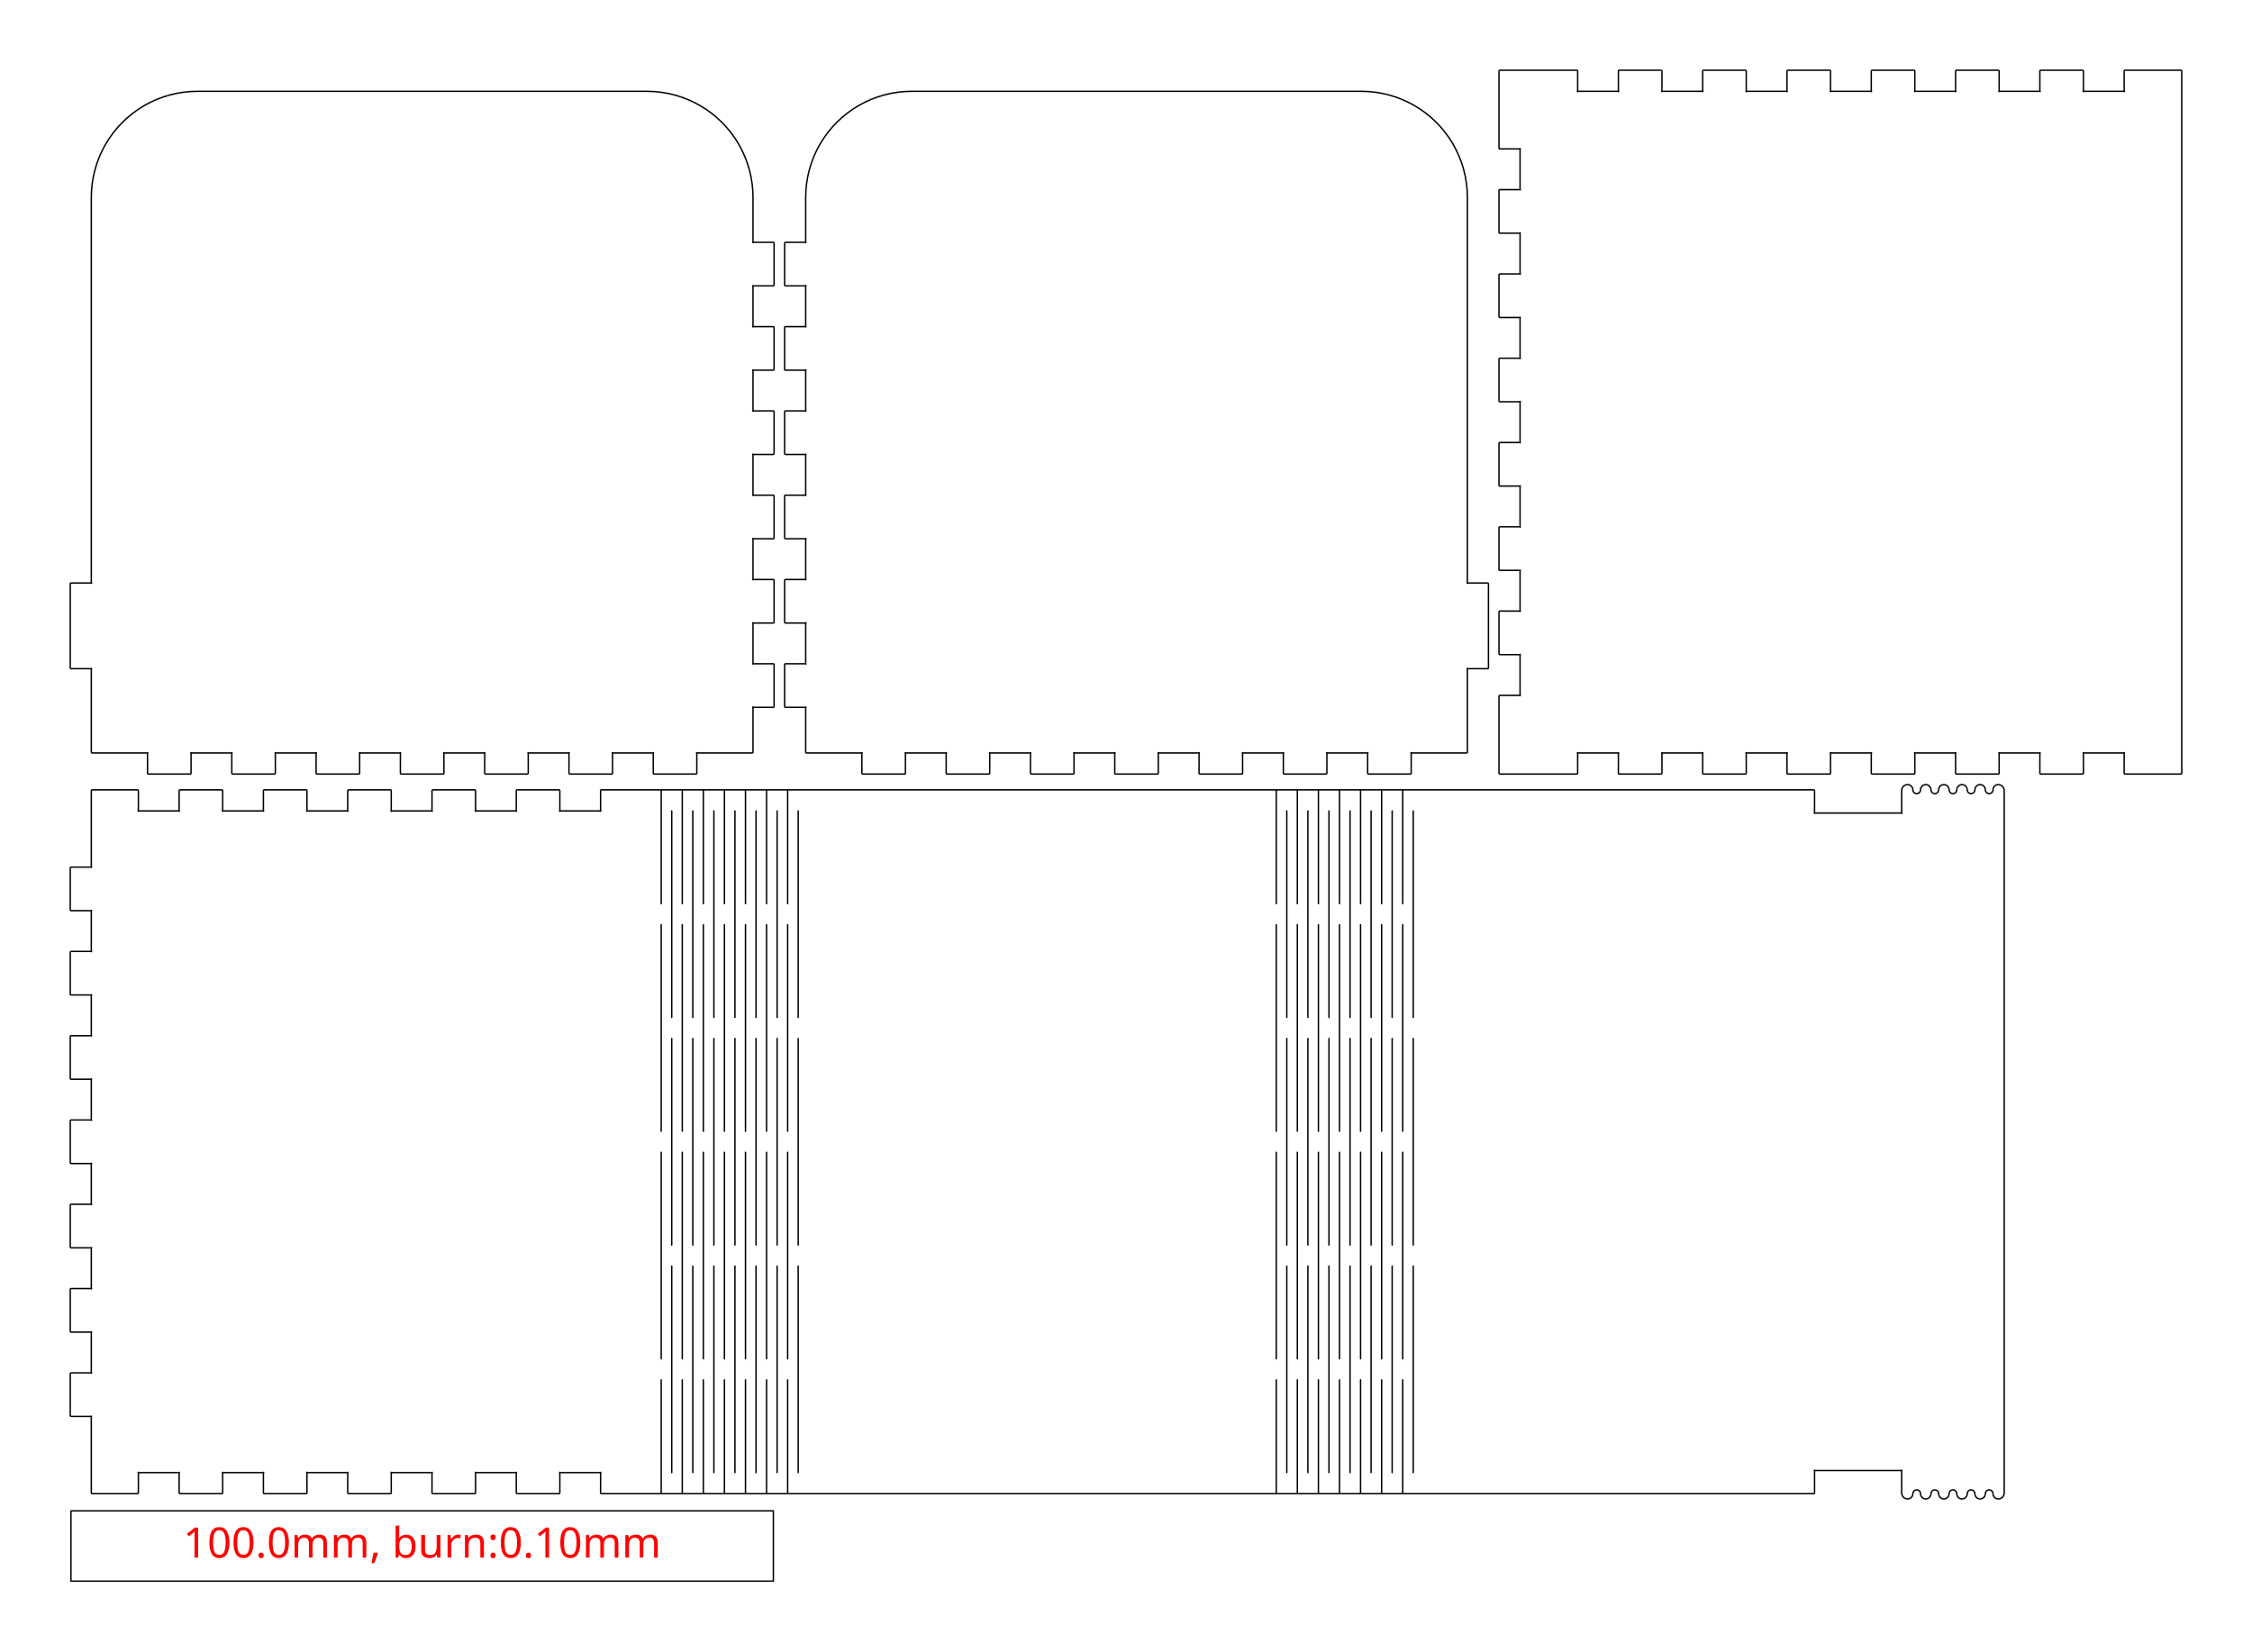
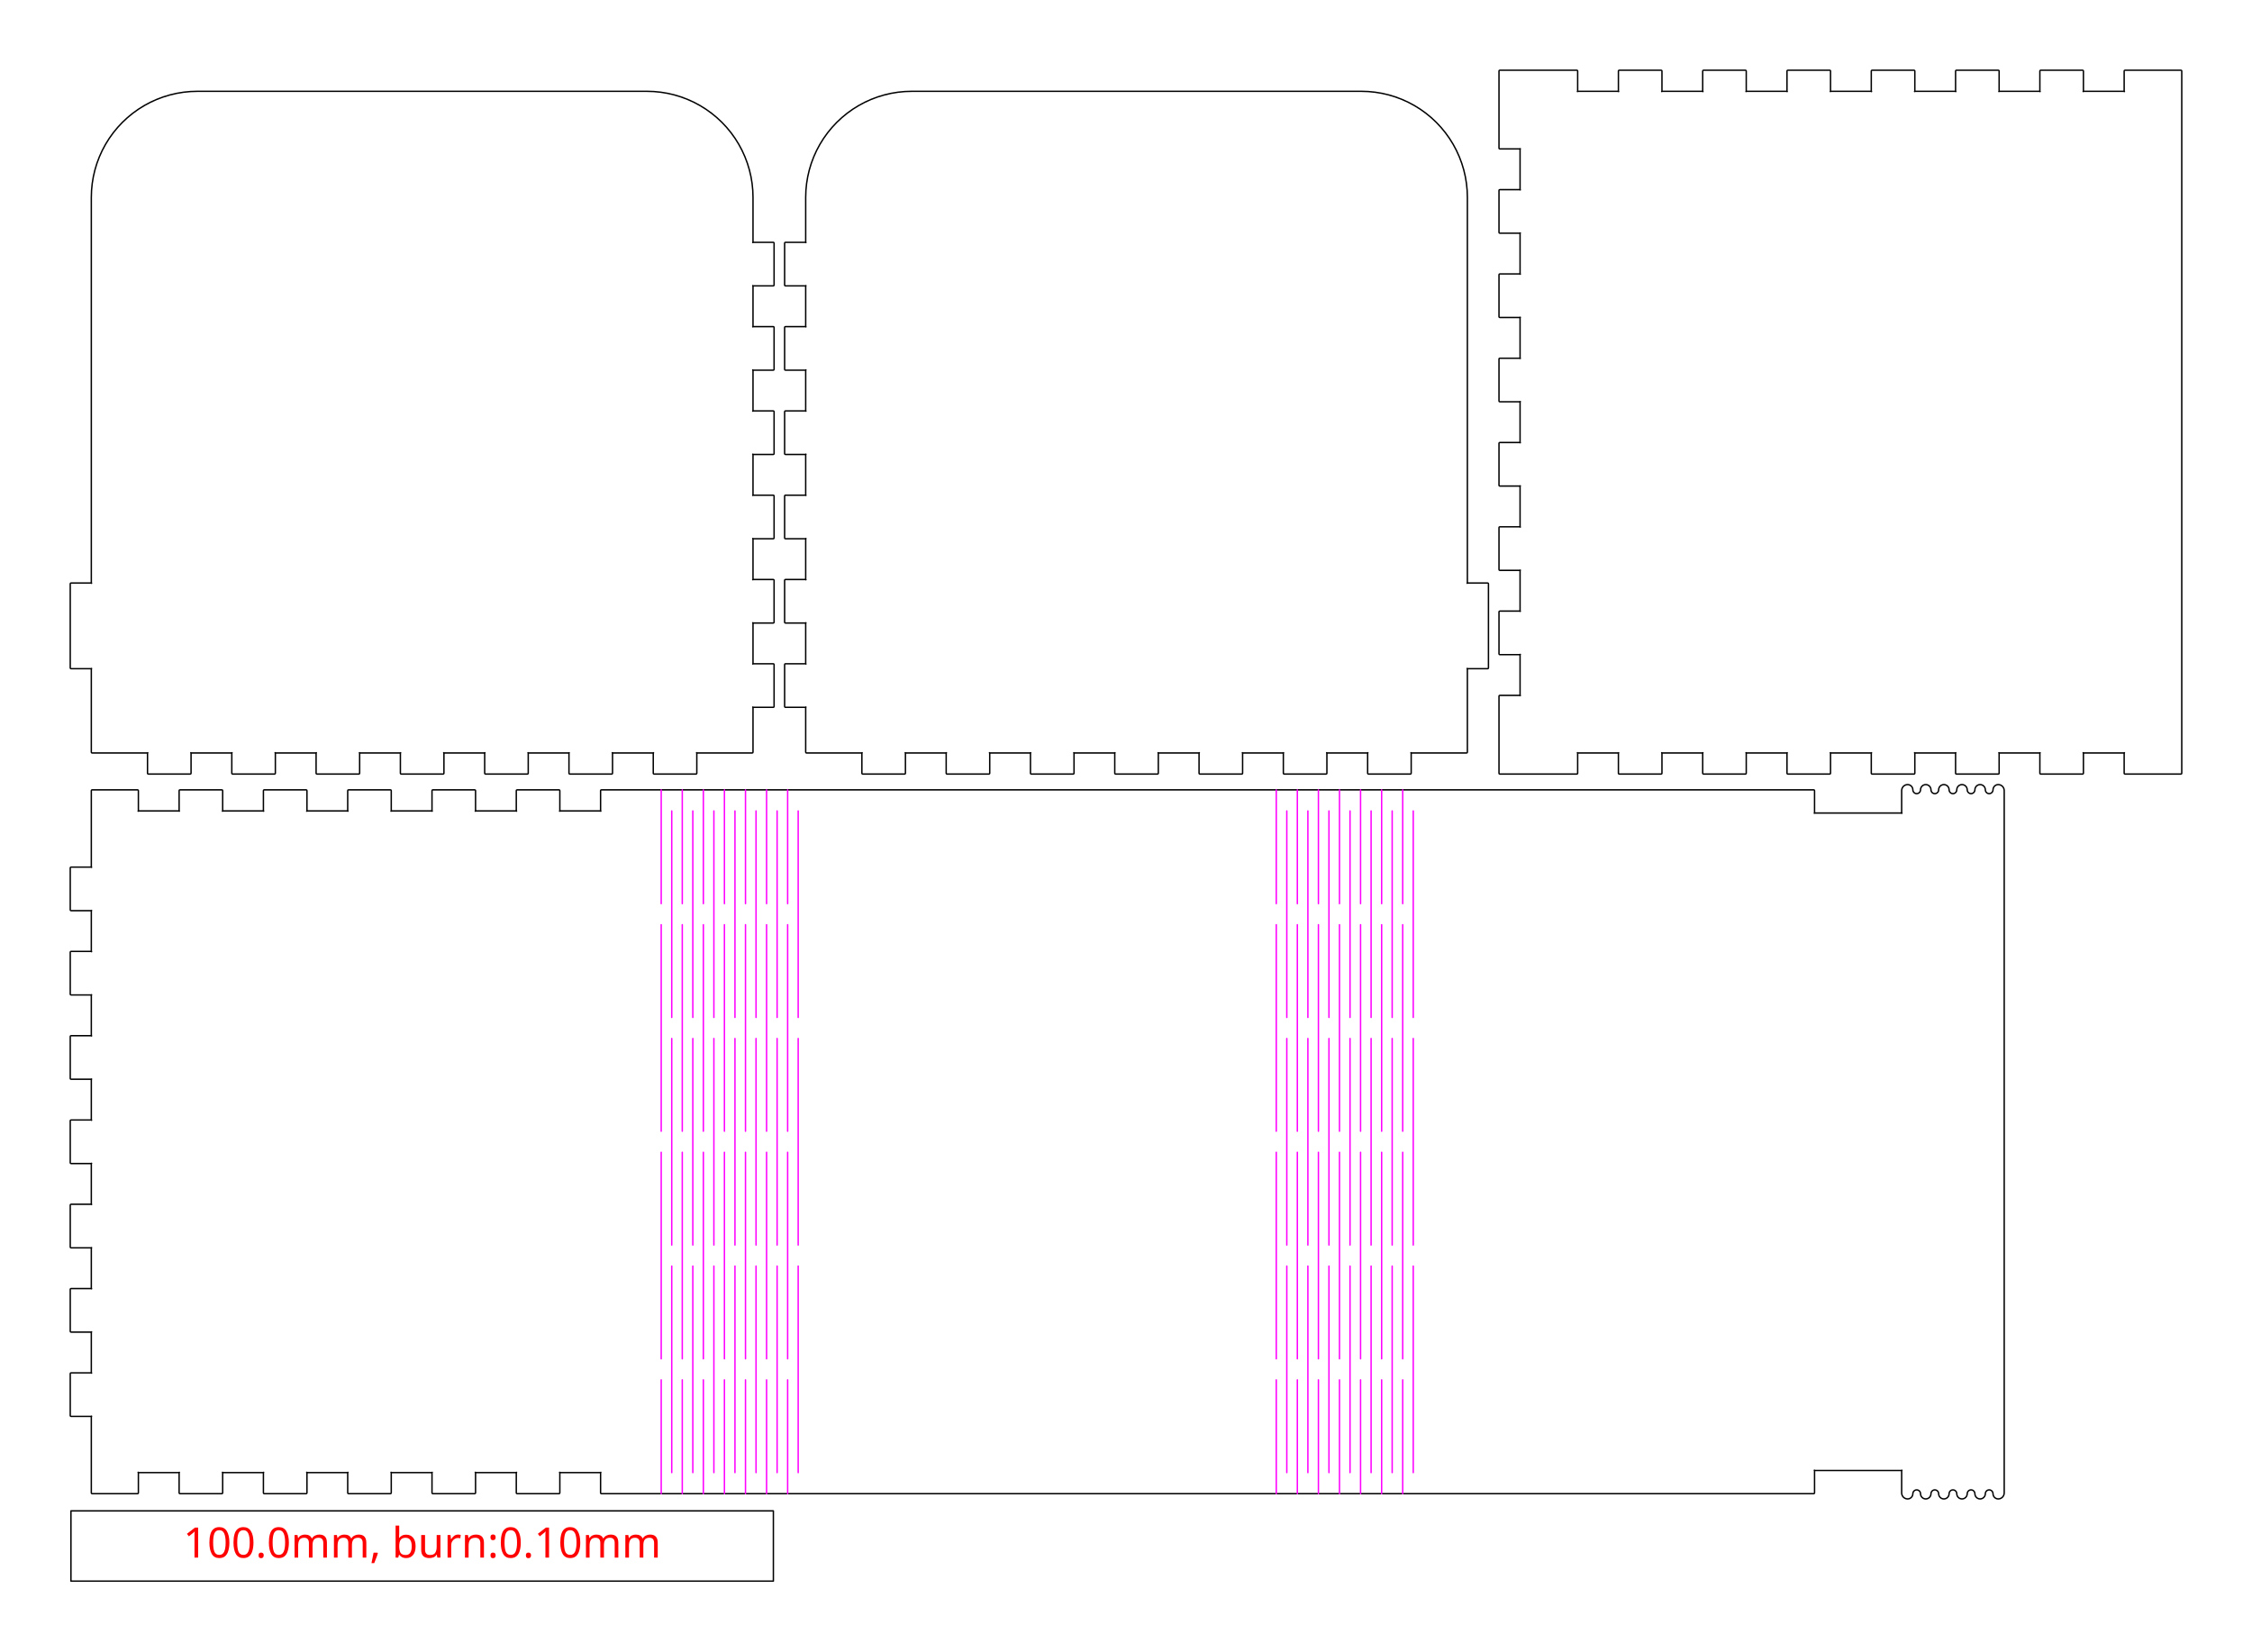
<svg xmlns="http://www.w3.org/2000/svg" height="235.10mm" viewBox="0.0 0.0 320.60 235.10" width="320.60mm">
  <g id="p-0" style="fill:none;stroke-linecap:round;stroke-linejoin:round;">
    <path d="M 10.100 225.100 H 110.100 V 215.100 H 10.100 V 225.100 Z" stroke="rgb(0,0,0)" stroke-width="0.20" />
    <text dominant-baseline="hanging" font-size="6px" style="font-family: sans-serif ; font-weight: normal; font-style: normal; fill: rgb(255,0,0)" text-anchor="middle" transform="matrix( 1.000 0.000 0.000 1.000 60.100 217.100 )">100.0mm, burn:0.10mm</text>
  </g>
  <g id="p-1" style="fill:none;stroke-linecap:round;stroke-linejoin:round;">
    <path d="M 13.100 212.650 H 19.600 C 19.655 212.650 19.700 212.605 19.700 212.550 V 209.650 C 19.700 209.550 19.600 209.650 19.700 209.650 H 25.500 C 25.600 209.650 25.500 209.550 25.500 209.650 V 212.550 C 25.500 212.605 25.545 212.650 25.600 212.650 H 31.600 C 31.655 212.650 31.700 212.605 31.700 212.550 V 209.650 C 31.700 209.550 31.600 209.650 31.700 209.650 H 37.500 C 37.600 209.650 37.500 209.550 37.500 209.650 V 212.550 C 37.500 212.605 37.545 212.650 37.600 212.650 H 43.600 C 43.655 212.650 43.700 212.605 43.700 212.550 V 209.650 C 43.700 209.550 43.600 209.650 43.700 209.650 H 49.500 C 49.600 209.650 49.500 209.550 49.500 209.650 V 212.550 C 49.500 212.605 49.545 212.650 49.600 212.650 H 55.600 C 55.655 212.650 55.700 212.605 55.700 212.550 V 209.650 C 55.700 209.550 55.600 209.650 55.700 209.650 H 61.500 C 61.600 209.650 61.500 209.550 61.500 209.650 V 212.550 C 61.500 212.605 61.545 212.650 61.600 212.650 H 67.600 C 67.655 212.650 67.700 212.605 67.700 212.550 V 209.650 C 67.700 209.550 67.600 209.650 67.700 209.650 H 73.500 C 73.600 209.650 73.500 209.550 73.500 209.650 V 212.550 C 73.500 212.605 73.545 212.650 73.600 212.650 H 79.600 C 79.655 212.650 79.700 212.605 79.700 212.550 V 209.650 C 79.700 209.550 79.600 209.650 79.700 209.650 H 85.500 C 85.600 209.650 85.500 209.550 85.500 209.650 V 212.550 C 85.500 212.605 85.545 212.650 85.600 212.650 H 92.100 H 115.662 H 179.662 H 203.224 H 258.224 C 258.279 212.650 258.324 212.605 258.324 212.550 V 209.350 C 258.324 209.250 258.224 209.350 258.324 209.350 H 270.724 C 270.824 209.350 270.724 209.250 270.724 209.350 V 212.550 C 270.724 212.699 270.763 212.846 270.838 212.975 C 270.912 213.104 271.020 213.212 271.149 213.286 C 271.278 213.361 271.425 213.400 271.574 213.400 C 271.705 213.400 271.833 213.366 271.946 213.300 C 272.060 213.235 272.154 213.141 272.219 213.028 C 272.284 212.914 272.319 212.786 272.319 212.655 C 272.319 212.559 272.344 212.465 272.392 212.382 C 272.440 212.300 272.509 212.231 272.591 212.183 C 272.674 212.135 272.768 212.110 272.864 212.110 C 272.960 212.110 273.054 212.135 273.136 212.183 C 273.219 212.231 273.288 212.300 273.336 212.382 C 273.384 212.465 273.409 212.559 273.409 212.655 C 273.409 212.786 273.443 212.914 273.509 213.028 C 273.574 213.141 273.668 213.235 273.781 213.300 C 273.895 213.366 274.023 213.400 274.154 213.400 C 274.285 213.400 274.413 213.366 274.526 213.300 C 274.640 213.235 274.734 213.141 274.799 213.028 C 274.864 212.914 274.899 212.786 274.899 212.655 C 274.899 212.559 274.924 212.465 274.972 212.382 C 275.020 212.300 275.089 212.231 275.171 212.183 C 275.254 212.135 275.348 212.110 275.444 212.110 C 275.540 212.110 275.634 212.135 275.716 212.183 C 275.799 212.231 275.868 212.300 275.916 212.383 C 275.964 212.465 275.989 212.559 275.989 212.655 C 275.989 212.786 276.023 212.914 276.089 213.028 C 276.154 213.141 276.248 213.235 276.361 213.300 C 276.475 213.366 276.603 213.400 276.734 213.400 C 276.865 213.400 276.993 213.366 277.106 213.300 C 277.220 213.235 277.314 213.141 277.379 213.028 C 277.444 212.914 277.479 212.786 277.479 212.655 C 277.479 212.559 277.504 212.465 277.552 212.383 C 277.600 212.300 277.669 212.231 277.751 212.183 C 277.834 212.135 277.928 212.110 278.024 212.110 C 278.120 212.110 278.214 212.135 278.296 212.183 C 278.379 212.231 278.448 212.300 278.496 212.383 C 278.544 212.465 278.569 212.559 278.569 212.655 C 278.569 212.786 278.603 212.914 278.669 213.028 C 278.734 213.141 278.828 213.235 278.941 213.300 C 279.055 213.366 279.183 213.400 279.314 213.400 C 279.445 213.400 279.573 213.366 279.686 213.300 C 279.800 213.235 279.894 213.141 279.959 213.028 C 280.024 212.914 280.059 212.786 280.059 212.655 C 280.059 212.559 280.084 212.465 280.132 212.383 C 280.180 212.300 280.249 212.231 280.331 212.183 C 280.414 212.135 280.508 212.110 280.604 212.110 C 280.700 212.110 280.794 212.135 280.876 212.183 C 280.959 212.231 281.028 212.300 281.076 212.383 C 281.124 212.465 281.149 212.559 281.149 212.655 C 281.149 212.786 281.183 212.914 281.249 213.028 C 281.314 213.141 281.408 213.235 281.521 213.300 C 281.635 213.366 281.763 213.400 281.894 213.400 C 282.025 213.400 282.153 213.366 282.266 213.300 C 282.380 213.235 282.474 213.141 282.539 213.028 C 282.604 212.914 282.639 212.786 282.639 212.655 C 282.639 212.559 282.664 212.465 282.712 212.383 C 282.760 212.300 282.829 212.231 282.911 212.183 C 282.994 212.135 283.088 212.110 283.184 212.110 C 283.280 212.110 283.374 212.135 283.456 212.183 C 283.539 212.231 283.608 212.300 283.656 212.383 C 283.704 212.465 283.729 212.559 283.729 212.655 C 283.729 212.786 283.763 212.914 283.829 213.028 C 283.894 213.141 283.988 213.235 284.101 213.300 C 284.215 213.366 284.343 213.400 284.474 213.400 C 284.623 213.400 284.770 213.361 284.899 213.286 C 285.028 213.212 285.135 213.104 285.210 212.975 C 285.285 212.846 285.324 212.699 285.324 212.550 V 112.550 C 285.324 112.401 285.285 112.254 285.210 112.125 C 285.135 111.996 285.028 111.888 284.899 111.814 C 284.770 111.739 284.623 111.700 284.474 111.700 C 284.343 111.700 284.215 111.734 284.101 111.800 C 283.988 111.865 283.894 111.959 283.829 112.073 C 283.763 112.186 283.729 112.314 283.729 112.445 C 283.729 112.541 283.704 112.635 283.656 112.718 C 283.608 112.800 283.539 112.869 283.456 112.917 C 283.374 112.965 283.280 112.990 283.184 112.990 C 283.088 112.990 282.994 112.965 282.911 112.917 C 282.829 112.869 282.760 112.800 282.712 112.718 C 282.664 112.635 282.639 112.541 282.639 112.445 C 282.639 112.314 282.604 112.186 282.539 112.073 C 282.474 111.959 282.380 111.865 282.266 111.800 C 282.153 111.734 282.025 111.700 281.894 111.700 C 281.763 111.700 281.635 111.734 281.521 111.800 C 281.408 111.865 281.314 111.959 281.249 112.073 C 281.183 112.186 281.149 112.314 281.149 112.445 C 281.149 112.541 281.124 112.635 281.076 112.718 C 281.028 112.800 280.959 112.869 280.876 112.917 C 280.794 112.965 280.700 112.990 280.604 112.990 C 280.508 112.990 280.414 112.965 280.331 112.917 C 280.249 112.869 280.180 112.800 280.132 112.718 C 280.084 112.635 280.059 112.541 280.059 112.445 C 280.059 112.314 280.024 112.186 279.959 112.073 C 279.894 111.959 279.800 111.865 279.686 111.800 C 279.573 111.734 279.445 111.700 279.314 111.700 C 279.183 111.700 279.055 111.734 278.941 111.800 C 278.828 111.865 278.734 111.959 278.669 112.072 C 278.603 112.186 278.569 112.314 278.569 112.445 C 278.569 112.541 278.544 112.635 278.496 112.717 C 278.448 112.800 278.379 112.869 278.296 112.917 C 278.214 112.965 278.120 112.990 278.024 112.990 C 277.928 112.990 277.834 112.965 277.751 112.917 C 277.669 112.869 277.600 112.800 277.552 112.717 C 277.504 112.635 277.479 112.541 277.479 112.445 C 277.479 112.314 277.444 112.186 277.379 112.072 C 277.314 111.959 277.220 111.865 277.106 111.800 C 276.993 111.734 276.865 111.700 276.734 111.700 C 276.603 111.700 276.475 111.734 276.361 111.800 C 276.248 111.865 276.154 111.959 276.089 112.072 C 276.023 112.186 275.989 112.314 275.989 112.445 C 275.989 112.541 275.964 112.635 275.916 112.717 C 275.868 112.800 275.799 112.869 275.716 112.917 C 275.634 112.965 275.540 112.990 275.444 112.990 C 275.348 112.990 275.254 112.965 275.171 112.917 C 275.089 112.869 275.020 112.800 274.972 112.717 C 274.924 112.635 274.899 112.541 274.899 112.445 C 274.899 112.314 274.864 112.186 274.799 112.072 C 274.734 111.959 274.640 111.865 274.526 111.800 C 274.413 111.734 274.285 111.700 274.154 111.700 C 274.023 111.700 273.895 111.734 273.781 111.800 C 273.668 111.865 273.574 111.959 273.509 112.072 C 273.443 112.186 273.409 112.314 273.409 112.445 C 273.409 112.541 273.384 112.635 273.336 112.717 C 273.288 112.800 273.219 112.869 273.136 112.917 C 273.054 112.965 272.960 112.990 272.864 112.990 C 272.768 112.990 272.674 112.965 272.591 112.917 C 272.509 112.869 272.440 112.800 272.392 112.717 C 272.344 112.635 272.319 112.541 272.319 112.445 C 272.319 112.314 272.284 112.186 272.219 112.072 C 272.154 111.959 272.060 111.865 271.946 111.800 C 271.833 111.734 271.705 111.700 271.574 111.700 C 271.425 111.700 271.278 111.739 271.149 111.814 C 271.020 111.888 270.912 111.996 270.838 112.125 C 270.763 112.254 270.724 112.401 270.724 112.550 V 115.750 C 270.724 115.850 270.824 115.750 270.724 115.750 H 258.324 C 258.224 115.750 258.324 115.850 258.324 115.750 V 112.550 C 258.324 112.495 258.279 112.450 258.224 112.450 H 203.224 H 179.662 H 115.662 H 92.100 H 85.600 C 85.545 112.450 85.500 112.495 85.500 112.550 V 115.450 C 85.500 115.550 85.600 115.450 85.500 115.450 H 79.700 C 79.600 115.450 79.700 115.550 79.700 115.450 V 112.550 C 79.700 112.495 79.655 112.450 79.600 112.450 H 73.600 C 73.545 112.450 73.500 112.495 73.500 112.550 V 115.450 C 73.500 115.550 73.600 115.450 73.500 115.450 H 67.700 C 67.600 115.450 67.700 115.550 67.700 115.450 V 112.550 C 67.700 112.495 67.655 112.450 67.600 112.450 H 61.600 C 61.545 112.450 61.500 112.495 61.500 112.550 V 115.450 C 61.500 115.550 61.600 115.450 61.500 115.450 H 55.700 C 55.600 115.450 55.700 115.550 55.700 115.450 V 112.550 C 55.700 112.495 55.655 112.450 55.600 112.450 H 49.600 C 49.545 112.450 49.500 112.495 49.500 112.550 V 115.450 C 49.500 115.550 49.600 115.450 49.500 115.450 H 43.700 C 43.600 115.450 43.700 115.550 43.700 115.450 V 112.550 C 43.700 112.495 43.655 112.450 43.600 112.450 H 37.600 C 37.545 112.450 37.500 112.495 37.500 112.550 V 115.450 C 37.500 115.550 37.600 115.450 37.500 115.450 H 31.700 C 31.600 115.450 31.700 115.550 31.700 115.450 V 112.550 C 31.700 112.495 31.655 112.450 31.600 112.450 H 25.600 C 25.545 112.450 25.500 112.495 25.500 112.550 V 115.450 C 25.500 115.550 25.600 115.450 25.500 115.450 H 19.700 C 19.600 115.450 19.700 115.550 19.700 115.450 V 112.550 C 19.700 112.495 19.655 112.450 19.600 112.450 H 13.100 C 13.045 112.450 13.000 112.495 13.000 112.550 V 115.550 V 123.450 C 13.000 123.550 13.100 123.450 13.000 123.450 H 10.100 C 10.045 123.450 10.000 123.495 10.000 123.550 V 129.550 C 10.000 129.605 10.045 129.650 10.100 129.650 H 13.000 C 13.100 129.650 13.000 129.550 13.000 129.650 V 135.450 C 13.000 135.550 13.100 135.450 13.000 135.450 H 10.100 C 10.045 135.450 10.000 135.495 10.000 135.550 V 141.550 C 10.000 141.605 10.045 141.650 10.100 141.650 H 13.000 C 13.100 141.650 13.000 141.550 13.000 141.650 V 147.450 C 13.000 147.550 13.100 147.450 13.000 147.450 H 10.100 C 10.045 147.450 10.000 147.495 10.000 147.550 V 153.550 C 10.000 153.605 10.045 153.650 10.100 153.650 H 13.000 C 13.100 153.650 13.000 153.550 13.000 153.650 V 159.450 C 13.000 159.550 13.100 159.450 13.000 159.450 H 10.100 C 10.045 159.450 10.000 159.495 10.000 159.550 V 165.550 C 10.000 165.605 10.045 165.650 10.100 165.650 H 13.000 C 13.100 165.650 13.000 165.550 13.000 165.650 V 171.450 C 13.000 171.550 13.100 171.450 13.000 171.450 H 10.100 C 10.045 171.450 10.000 171.495 10.000 171.550 V 177.550 C 10.000 177.605 10.045 177.650 10.100 177.650 H 13.000 C 13.100 177.650 13.000 177.550 13.000 177.650 V 183.450 C 13.000 183.550 13.100 183.450 13.000 183.450 H 10.100 C 10.045 183.450 10.000 183.495 10.000 183.550 V 189.550 C 10.000 189.605 10.045 189.650 10.100 189.650 H 13.000 C 13.100 189.650 13.000 189.550 13.000 189.650 V 195.450 C 13.000 195.550 13.100 195.450 13.000 195.450 H 10.100 C 10.045 195.450 10.000 195.495 10.000 195.550 V 201.550 C 10.000 201.605 10.045 201.650 10.100 201.650 H 13.000 C 13.100 201.650 13.000 201.550 13.000 201.650 V 209.550 V 212.550 C 13.000 212.605 13.045 212.650 13.100 212.650 Z" stroke="rgb(0,0,0)" stroke-width="0.20" />
-     <path d="M 94.131 212.650 V 196.450 M 94.131 193.450 V 164.050 M 94.131 161.050 V 131.650 M 94.131 128.650 V 112.450 M 95.631 115.450 V 144.850 M 95.631 147.850 V 177.250 M 95.631 180.250 V 209.650 M 97.131 212.650 V 196.450 M 97.131 193.450 V 164.050 M 97.131 161.050 V 131.650 M 97.131 128.650 V 112.450 M 98.631 115.450 V 144.850 M 98.631 147.850 V 177.250 M 98.631 180.250 V 209.650 M 100.131 212.650 V 196.450 M 100.131 193.450 V 164.050 M 100.131 161.050 V 131.650 M 100.131 128.650 V 112.450 M 101.631 115.450 V 144.850 M 101.631 147.850 V 177.250 M 101.631 180.250 V 209.650 M 103.131 212.650 V 196.450 M 103.131 193.450 V 164.050 M 103.131 161.050 V 131.650 M 103.131 128.650 V 112.450 M 104.631 115.450 V 144.850 M 104.631 147.850 V 177.250 M 104.631 180.250 V 209.650 M 106.131 212.650 V 196.450 M 106.131 193.450 V 164.050 M 106.131 161.050 V 131.650 M 106.131 128.650 V 112.450 M 107.631 115.450 V 144.850 M 107.631 147.850 V 177.250 M 107.631 180.250 V 209.650 M 109.131 212.650 V 196.450 M 109.131 193.450 V 164.050 M 109.131 161.050 V 131.650 M 109.131 128.650 V 112.450 M 110.631 115.450 V 144.850 M 110.631 147.850 V 177.250 M 110.631 180.250 V 209.650 M 112.131 212.650 V 196.450 M 112.131 193.450 V 164.050 M 112.131 161.050 V 131.650 M 112.131 128.650 V 112.450 M 113.631 115.450 V 144.850 M 113.631 147.850 V 177.250 M 113.631 180.250 V 209.650" stroke="rgb(0,0,0)" stroke-width="0.20" />
-     <path d="M 181.693 212.650 V 196.450 M 181.693 193.450 V 164.050 M 181.693 161.050 V 131.650 M 181.693 128.650 V 112.450 M 183.193 115.450 V 144.850 M 183.193 147.850 V 177.250 M 183.193 180.250 V 209.650 M 184.693 212.650 V 196.450 M 184.693 193.450 V 164.050 M 184.693 161.050 V 131.650 M 184.693 128.650 V 112.450 M 186.193 115.450 V 144.850 M 186.193 147.850 V 177.250 M 186.193 180.250 V 209.650 M 187.693 212.650 V 196.450 M 187.693 193.450 V 164.050 M 187.693 161.050 V 131.650 M 187.693 128.650 V 112.450 M 189.193 115.450 V 144.850 M 189.193 147.850 V 177.250 M 189.193 180.250 V 209.650 M 190.693 212.650 V 196.450 M 190.693 193.450 V 164.050 M 190.693 161.050 V 131.650 M 190.693 128.650 V 112.450 M 192.193 115.450 V 144.850 M 192.193 147.850 V 177.250 M 192.193 180.250 V 209.650 M 193.693 212.650 V 196.450 M 193.693 193.450 V 164.050 M 193.693 161.050 V 131.650 M 193.693 128.650 V 112.450 M 195.193 115.450 V 144.850 M 195.193 147.850 V 177.250 M 195.193 180.250 V 209.650 M 196.693 212.650 V 196.450 M 196.693 193.450 V 164.050 M 196.693 161.050 V 131.650 M 196.693 128.650 V 112.450 M 198.193 115.450 V 144.850 M 198.193 147.850 V 177.250 M 198.193 180.250 V 209.650 M 199.693 212.650 V 196.450 M 199.693 193.450 V 164.050 M 199.693 161.050 V 131.650 M 199.693 128.650 V 112.450 M 201.193 115.450 V 144.850 M 201.193 147.850 V 177.250 M 201.193 180.250 V 209.650" stroke="rgb(0,0,0)" stroke-width="0.20" />
+     <path d="M 94.131 212.650 V 196.450 M 94.131 193.450 V 164.050 M 94.131 161.050 V 131.650 M 94.131 128.650 V 112.450 M 95.631 115.450 V 144.850 M 95.631 147.850 V 177.250 M 95.631 180.250 V 209.650 M 97.131 212.650 V 196.450 M 97.131 193.450 V 164.050 M 97.131 161.050 V 131.650 M 97.131 128.650 V 112.450 M 98.631 115.450 V 144.850 M 98.631 147.850 V 177.250 M 98.631 180.250 V 209.650 M 100.131 212.650 V 196.450 M 100.131 193.450 V 164.050 M 100.131 161.050 V 131.650 M 100.131 128.650 V 112.450 M 101.631 115.450 V 144.850 M 101.631 147.850 V 177.250 M 101.631 180.250 V 209.650 M 103.131 212.650 V 196.450 M 103.131 193.450 V 164.050 M 103.131 161.050 V 131.650 M 103.131 128.650 V 112.450 M 104.631 115.450 V 144.850 M 104.631 147.850 V 177.250 M 104.631 180.250 V 209.650 M 106.131 212.650 V 196.450 M 106.131 193.450 V 164.050 M 106.131 161.050 V 131.650 M 106.131 128.650 V 112.450 M 107.631 115.450 V 144.850 M 107.631 147.850 V 177.250 M 107.631 180.250 V 209.650 M 109.131 212.650 V 196.450 M 109.131 193.450 V 164.050 M 109.131 161.050 V 131.650 M 109.131 128.650 V 112.450 M 110.631 115.450 V 144.850 M 110.631 147.850 V 177.250 M 110.631 180.250 V 209.650 M 112.131 212.650 V 196.450 M 112.131 193.450 V 164.050 M 112.131 161.050 V 131.650 M 112.131 128.650 V 112.450 M 113.631 115.450 V 144.850 M 113.631 147.850 V 177.250 M 113.631 180.250 V 209.650" stroke="rgb(255,0,255)" stroke-width="0.20" />
+     <path d="M 181.693 212.650 V 196.450 M 181.693 193.450 V 164.050 M 181.693 161.050 V 131.650 M 181.693 128.650 V 112.450 M 183.193 115.450 V 144.850 M 183.193 147.850 V 177.250 M 183.193 180.250 V 209.650 M 184.693 212.650 V 196.450 M 184.693 193.450 V 164.050 M 184.693 161.050 V 131.650 M 184.693 128.650 V 112.450 M 186.193 115.450 V 144.850 M 186.193 147.850 V 177.250 M 186.193 180.250 V 209.650 M 187.693 212.650 V 196.450 M 187.693 193.450 V 164.050 M 187.693 161.050 V 131.650 M 187.693 128.650 V 112.450 M 189.193 115.450 V 144.850 M 189.193 147.850 V 177.250 M 189.193 180.250 V 209.650 M 190.693 212.650 V 196.450 M 190.693 193.450 V 164.050 M 190.693 161.050 V 131.650 M 190.693 128.650 V 112.450 M 192.193 115.450 V 144.850 M 192.193 147.850 V 177.250 M 192.193 180.250 V 209.650 M 193.693 212.650 V 196.450 M 193.693 193.450 V 164.050 M 193.693 161.050 V 131.650 M 193.693 128.650 V 112.450 M 195.193 115.450 V 144.850 M 195.193 147.850 V 177.250 M 195.193 180.250 V 209.650 M 196.693 212.650 V 196.450 M 196.693 193.450 V 164.050 M 196.693 161.050 V 131.650 M 196.693 128.650 V 112.450 M 198.193 115.450 V 144.850 M 198.193 147.850 V 177.250 M 198.193 180.250 V 209.650 M 199.693 212.650 V 196.450 M 199.693 193.450 V 164.050 M 199.693 161.050 V 131.650 M 199.693 128.650 V 112.450 M 201.193 115.450 V 144.850 M 201.193 147.850 V 177.250 M 201.193 180.250 V 209.650" stroke="rgb(255,0,255)" stroke-width="0.20" />
  </g>
  <g id="p-2" style="fill:none;stroke-linecap:round;stroke-linejoin:round;">
    <path d="M 13.100 107.200 H 21.000 C 21.100 107.200 21.000 107.100 21.000 107.200 V 110.100 C 21.000 110.155 21.045 110.200 21.100 110.200 H 27.100 C 27.155 110.200 27.200 110.155 27.200 110.100 V 107.200 C 27.200 107.100 27.100 107.200 27.200 107.200 H 33.000 C 33.100 107.200 33.000 107.100 33.000 107.200 V 110.100 C 33.000 110.155 33.045 110.200 33.100 110.200 H 39.100 C 39.155 110.200 39.200 110.155 39.200 110.100 V 107.200 C 39.200 107.100 39.100 107.200 39.200 107.200 H 45.000 C 45.100 107.200 45.000 107.100 45.000 107.200 V 110.100 C 45.000 110.155 45.045 110.200 45.100 110.200 H 51.100 C 51.155 110.200 51.200 110.155 51.200 110.100 V 107.200 C 51.200 107.100 51.100 107.200 51.200 107.200 H 57.000 C 57.100 107.200 57.000 107.100 57.000 107.200 V 110.100 C 57.000 110.155 57.045 110.200 57.100 110.200 H 63.100 C 63.155 110.200 63.200 110.155 63.200 110.100 V 107.200 C 63.200 107.100 63.100 107.200 63.200 107.200 H 69.000 C 69.100 107.200 69.000 107.100 69.000 107.200 V 110.100 C 69.000 110.155 69.045 110.200 69.100 110.200 H 75.100 C 75.155 110.200 75.200 110.155 75.200 110.100 V 107.200 C 75.200 107.100 75.100 107.200 75.200 107.200 H 81.000 C 81.100 107.200 81.000 107.100 81.000 107.200 V 110.100 C 81.000 110.155 81.045 110.200 81.100 110.200 H 87.100 C 87.155 110.200 87.200 110.155 87.200 110.100 V 107.200 C 87.200 107.100 87.100 107.200 87.200 107.200 H 93.000 C 93.100 107.200 93.000 107.100 93.000 107.200 V 110.100 C 93.000 110.155 93.045 110.200 93.100 110.200 H 99.100 C 99.155 110.200 99.200 110.155 99.200 110.100 V 107.200 C 99.200 107.100 99.100 107.200 99.200 107.200 H 107.100 C 107.155 107.200 107.200 107.155 107.200 107.100 V 100.700 C 107.200 100.600 107.100 100.700 107.200 100.700 H 110.100 C 110.155 100.700 110.200 100.655 110.200 100.600 V 94.600 C 110.200 94.545 110.155 94.500 110.100 94.500 H 107.200 C 107.100 94.500 107.200 94.600 107.200 94.500 V 88.700 C 107.200 88.600 107.100 88.700 107.200 88.700 H 110.100 C 110.155 88.700 110.200 88.655 110.200 88.600 V 82.600 C 110.200 82.545 110.155 82.500 110.100 82.500 H 107.200 C 107.100 82.500 107.200 82.600 107.200 82.500 V 76.700 C 107.200 76.600 107.100 76.700 107.200 76.700 H 110.100 C 110.155 76.700 110.200 76.655 110.200 76.600 V 70.600 C 110.200 70.545 110.155 70.500 110.100 70.500 H 107.200 C 107.100 70.500 107.200 70.600 107.200 70.500 V 64.700 C 107.200 64.600 107.100 64.700 107.200 64.700 H 110.100 C 110.155 64.700 110.200 64.655 110.200 64.600 V 58.600 C 110.200 58.545 110.155 58.500 110.100 58.500 H 107.200 C 107.100 58.500 107.200 58.600 107.200 58.500 V 52.700 C 107.200 52.600 107.100 52.700 107.200 52.700 H 110.100 C 110.155 52.700 110.200 52.655 110.200 52.600 V 46.600 C 110.200 46.545 110.155 46.500 110.100 46.500 H 107.200 C 107.100 46.500 107.200 46.600 107.200 46.500 V 40.700 C 107.200 40.600 107.100 40.700 107.200 40.700 H 110.100 C 110.155 40.700 110.200 40.655 110.200 40.600 V 34.600 C 110.200 34.545 110.155 34.500 110.100 34.500 H 107.200 C 107.100 34.500 107.200 34.600 107.200 34.500 V 28.100 C 107.200 25.449 106.502 22.845 105.177 20.550 C 103.852 18.255 101.945 16.348 99.650 15.023 C 97.355 13.698 94.751 13.000 92.100 13.000 H 28.100 C 25.449 13.000 22.845 13.698 20.550 15.023 C 18.255 16.348 16.348 18.255 15.023 20.550 C 13.698 22.845 13.000 25.449 13.000 28.100 V 83.000 C 13.000 83.100 13.100 83.000 13.000 83.000 H 10.100 C 10.045 83.000 10.000 83.045 10.000 83.100 V 95.100 C 10.000 95.155 10.045 95.200 10.100 95.200 H 13.000 C 13.100 95.200 13.000 95.100 13.000 95.200 V 107.100 C 13.000 107.155 13.045 107.200 13.100 107.200 Z" stroke="rgb(0,0,0)" stroke-width="0.20" />
  </g>
  <g id="p-3" style="fill:none;stroke-linecap:round;stroke-linejoin:round;">
    <path d="M 208.800 107.200 H 200.900 C 200.800 107.200 200.900 107.100 200.900 107.200 V 110.100 C 200.900 110.155 200.855 110.200 200.800 110.200 H 194.800 C 194.745 110.200 194.700 110.155 194.700 110.100 V 107.200 C 194.700 107.100 194.800 107.200 194.700 107.200 H 188.900 C 188.800 107.200 188.900 107.100 188.900 107.200 V 110.100 C 188.900 110.155 188.855 110.200 188.800 110.200 H 182.800 C 182.745 110.200 182.700 110.155 182.700 110.100 V 107.200 C 182.700 107.100 182.800 107.200 182.700 107.200 H 176.900 C 176.800 107.200 176.900 107.100 176.900 107.200 V 110.100 C 176.900 110.155 176.855 110.200 176.800 110.200 H 170.800 C 170.745 110.200 170.700 110.155 170.700 110.100 V 107.200 C 170.700 107.100 170.800 107.200 170.700 107.200 H 164.900 C 164.800 107.200 164.900 107.100 164.900 107.200 V 110.100 C 164.900 110.155 164.855 110.200 164.800 110.200 H 158.800 C 158.745 110.200 158.700 110.155 158.700 110.100 V 107.200 C 158.700 107.100 158.800 107.200 158.700 107.200 H 152.900 C 152.800 107.200 152.900 107.100 152.900 107.200 V 110.100 C 152.900 110.155 152.855 110.200 152.800 110.200 H 146.800 C 146.745 110.200 146.700 110.155 146.700 110.100 V 107.200 C 146.700 107.100 146.800 107.200 146.700 107.200 H 140.900 C 140.800 107.200 140.900 107.100 140.900 107.200 V 110.100 C 140.900 110.155 140.855 110.200 140.800 110.200 H 134.800 C 134.745 110.200 134.700 110.155 134.700 110.100 V 107.200 C 134.700 107.100 134.800 107.200 134.700 107.200 H 128.900 C 128.800 107.200 128.900 107.100 128.900 107.200 V 110.100 C 128.900 110.155 128.855 110.200 128.800 110.200 H 122.800 C 122.745 110.200 122.700 110.155 122.700 110.100 V 107.200 C 122.700 107.100 122.800 107.200 122.700 107.200 H 114.800 C 114.745 107.200 114.700 107.155 114.700 107.100 V 100.700 C 114.700 100.600 114.800 100.700 114.700 100.700 H 111.800 C 111.745 100.700 111.700 100.655 111.700 100.600 V 94.600 C 111.700 94.545 111.745 94.500 111.800 94.500 H 114.700 C 114.800 94.500 114.700 94.600 114.700 94.500 V 88.700 C 114.700 88.600 114.800 88.700 114.700 88.700 H 111.800 C 111.745 88.700 111.700 88.655 111.700 88.600 V 82.600 C 111.700 82.545 111.745 82.500 111.800 82.500 H 114.700 C 114.800 82.500 114.700 82.600 114.700 82.500 V 76.700 C 114.700 76.600 114.800 76.700 114.700 76.700 H 111.800 C 111.745 76.700 111.700 76.655 111.700 76.600 V 70.600 C 111.700 70.545 111.745 70.500 111.800 70.500 H 114.700 C 114.800 70.500 114.700 70.600 114.700 70.500 V 64.700 C 114.700 64.600 114.800 64.700 114.700 64.700 H 111.800 C 111.745 64.700 111.700 64.655 111.700 64.600 V 58.600 C 111.700 58.545 111.745 58.500 111.800 58.500 H 114.700 C 114.800 58.500 114.700 58.600 114.700 58.500 V 52.700 C 114.700 52.600 114.800 52.700 114.700 52.700 H 111.800 C 111.745 52.700 111.700 52.655 111.700 52.600 V 46.600 C 111.700 46.545 111.745 46.500 111.800 46.500 H 114.700 C 114.800 46.500 114.700 46.600 114.700 46.500 V 40.700 C 114.700 40.600 114.800 40.700 114.700 40.700 H 111.800 C 111.745 40.700 111.700 40.655 111.700 40.600 V 34.600 C 111.700 34.545 111.745 34.500 111.800 34.500 H 114.700 C 114.800 34.500 114.700 34.600 114.700 34.500 V 28.100 C 114.700 25.449 115.398 22.845 116.723 20.550 C 118.048 18.255 119.955 16.348 122.250 15.023 C 124.545 13.698 127.149 13.000 129.800 13.000 H 193.800 C 196.451 13.000 199.055 13.698 201.350 15.023 C 203.645 16.348 205.552 18.255 206.877 20.550 C 208.202 22.845 208.900 25.449 208.900 28.100 V 83.000 C 208.900 83.100 208.800 83.000 208.900 83.000 H 211.800 C 211.855 83.000 211.900 83.045 211.900 83.100 V 95.100 C 211.900 95.155 211.855 95.200 211.800 95.200 H 208.900 C 208.800 95.200 208.900 95.100 208.900 95.200 V 107.100 C 208.900 107.155 208.855 107.200 208.800 107.200 Z" stroke="rgb(0,0,0)" stroke-width="0.20" />
  </g>
  <g id="p-4" style="fill:none;stroke-linecap:round;stroke-linejoin:round;">
    <path d="M 216.500 110.200 H 224.500 C 224.555 110.200 224.600 110.155 224.600 110.100 V 107.200 C 224.600 107.100 224.500 107.200 224.600 107.200 H 230.400 C 230.500 107.200 230.400 107.100 230.400 107.200 V 110.100 C 230.400 110.155 230.445 110.200 230.500 110.200 H 236.500 C 236.555 110.200 236.600 110.155 236.600 110.100 V 107.200 C 236.600 107.100 236.500 107.200 236.600 107.200 H 242.400 C 242.500 107.200 242.400 107.100 242.400 107.200 V 110.100 C 242.400 110.155 242.445 110.200 242.500 110.200 H 248.500 C 248.555 110.200 248.600 110.155 248.600 110.100 V 107.200 C 248.600 107.100 248.500 107.200 248.600 107.200 H 254.400 C 254.500 107.200 254.400 107.100 254.400 107.200 V 110.100 C 254.400 110.155 254.445 110.200 254.500 110.200 H 260.500 C 260.555 110.200 260.600 110.155 260.600 110.100 V 107.200 C 260.600 107.100 260.500 107.200 260.600 107.200 H 266.400 C 266.500 107.200 266.400 107.100 266.400 107.200 V 110.100 C 266.400 110.155 266.445 110.200 266.500 110.200 H 272.500 C 272.555 110.200 272.600 110.155 272.600 110.100 V 107.200 C 272.600 107.100 272.500 107.200 272.600 107.200 H 278.400 C 278.500 107.200 278.400 107.100 278.400 107.200 V 110.100 C 278.400 110.155 278.445 110.200 278.500 110.200 H 284.500 C 284.555 110.200 284.600 110.155 284.600 110.100 V 107.200 C 284.600 107.100 284.500 107.200 284.600 107.200 H 290.400 C 290.500 107.200 290.400 107.100 290.400 107.200 V 110.100 C 290.400 110.155 290.445 110.200 290.500 110.200 H 296.500 C 296.555 110.200 296.600 110.155 296.600 110.100 V 107.200 C 296.600 107.100 296.500 107.200 296.600 107.200 H 302.400 C 302.500 107.200 302.400 107.100 302.400 107.200 V 110.100 C 302.400 110.155 302.445 110.200 302.500 110.200 H 310.500 C 310.555 110.200 310.600 110.155 310.600 110.100 V 107.100 V 13.100 V 10.100 C 310.600 10.045 310.555 10.000 310.500 10.000 H 302.500 C 302.445 10.000 302.400 10.045 302.400 10.100 V 13.000 C 302.400 13.100 302.500 13.000 302.400 13.000 H 296.600 C 296.500 13.000 296.600 13.100 296.600 13.000 V 10.100 C 296.600 10.045 296.555 10.000 296.500 10.000 H 290.500 C 290.445 10.000 290.400 10.045 290.400 10.100 V 13.000 C 290.400 13.100 290.500 13.000 290.400 13.000 H 284.600 C 284.500 13.000 284.600 13.100 284.600 13.000 V 10.100 C 284.600 10.045 284.555 10.000 284.500 10.000 H 278.500 C 278.445 10.000 278.400 10.045 278.400 10.100 V 13.000 C 278.400 13.100 278.500 13.000 278.400 13.000 H 272.600 C 272.500 13.000 272.600 13.100 272.600 13.000 V 10.100 C 272.600 10.045 272.555 10.000 272.500 10.000 H 266.500 C 266.445 10.000 266.400 10.045 266.400 10.100 V 13.000 C 266.400 13.100 266.500 13.000 266.400 13.000 H 260.600 C 260.500 13.000 260.600 13.100 260.600 13.000 V 10.100 C 260.600 10.045 260.555 10.000 260.500 10.000 H 254.500 C 254.445 10.000 254.400 10.045 254.400 10.100 V 13.000 C 254.400 13.100 254.500 13.000 254.400 13.000 H 248.600 C 248.500 13.000 248.600 13.100 248.600 13.000 V 10.100 C 248.600 10.045 248.555 10.000 248.500 10.000 H 242.500 C 242.445 10.000 242.400 10.045 242.400 10.100 V 13.000 C 242.400 13.100 242.500 13.000 242.400 13.000 H 236.600 C 236.500 13.000 236.600 13.100 236.600 13.000 V 10.100 C 236.600 10.045 236.555 10.000 236.500 10.000 H 230.500 C 230.445 10.000 230.400 10.045 230.400 10.100 V 13.000 C 230.400 13.100 230.500 13.000 230.400 13.000 H 224.600 C 224.500 13.000 224.600 13.100 224.600 13.000 V 10.100 C 224.600 10.045 224.555 10.000 224.500 10.000 H 216.500 H 213.500 C 213.445 10.000 213.400 10.045 213.400 10.100 V 13.100 V 21.100 C 213.400 21.155 213.445 21.200 213.500 21.200 H 216.400 C 216.500 21.200 216.400 21.100 216.400 21.200 V 27.000 C 216.400 27.100 216.500 27.000 216.400 27.000 H 213.500 C 213.445 27.000 213.400 27.045 213.400 27.100 V 33.100 C 213.400 33.155 213.445 33.200 213.500 33.200 H 216.400 C 216.500 33.200 216.400 33.100 216.400 33.200 V 39.000 C 216.400 39.100 216.500 39.000 216.400 39.000 H 213.500 C 213.445 39.000 213.400 39.045 213.400 39.100 V 45.100 C 213.400 45.155 213.445 45.200 213.500 45.200 H 216.400 C 216.500 45.200 216.400 45.100 216.400 45.200 V 51.000 C 216.400 51.100 216.500 51.000 216.400 51.000 H 213.500 C 213.445 51.000 213.400 51.045 213.400 51.100 V 57.100 C 213.400 57.155 213.445 57.200 213.500 57.200 H 216.400 C 216.500 57.200 216.400 57.100 216.400 57.200 V 63.000 C 216.400 63.100 216.500 63.000 216.400 63.000 H 213.500 C 213.445 63.000 213.400 63.045 213.400 63.100 V 69.100 C 213.400 69.155 213.445 69.200 213.500 69.200 H 216.400 C 216.500 69.200 216.400 69.100 216.400 69.200 V 75.000 C 216.400 75.100 216.500 75.000 216.400 75.000 H 213.500 C 213.445 75.000 213.400 75.045 213.400 75.100 V 81.100 C 213.400 81.155 213.445 81.200 213.500 81.200 H 216.400 C 216.500 81.200 216.400 81.100 216.400 81.200 V 87.000 C 216.400 87.100 216.500 87.000 216.400 87.000 H 213.500 C 213.445 87.000 213.400 87.045 213.400 87.100 V 93.100 C 213.400 93.155 213.445 93.200 213.500 93.200 H 216.400 C 216.500 93.200 216.400 93.100 216.400 93.200 V 99.000 C 216.400 99.100 216.500 99.000 216.400 99.000 H 213.500 C 213.445 99.000 213.400 99.045 213.400 99.100 V 107.100 V 110.100 C 213.400 110.155 213.445 110.200 213.500 110.200 H 216.500 Z" stroke="rgb(0,0,0)" stroke-width="0.20" />
  </g>
</svg>
